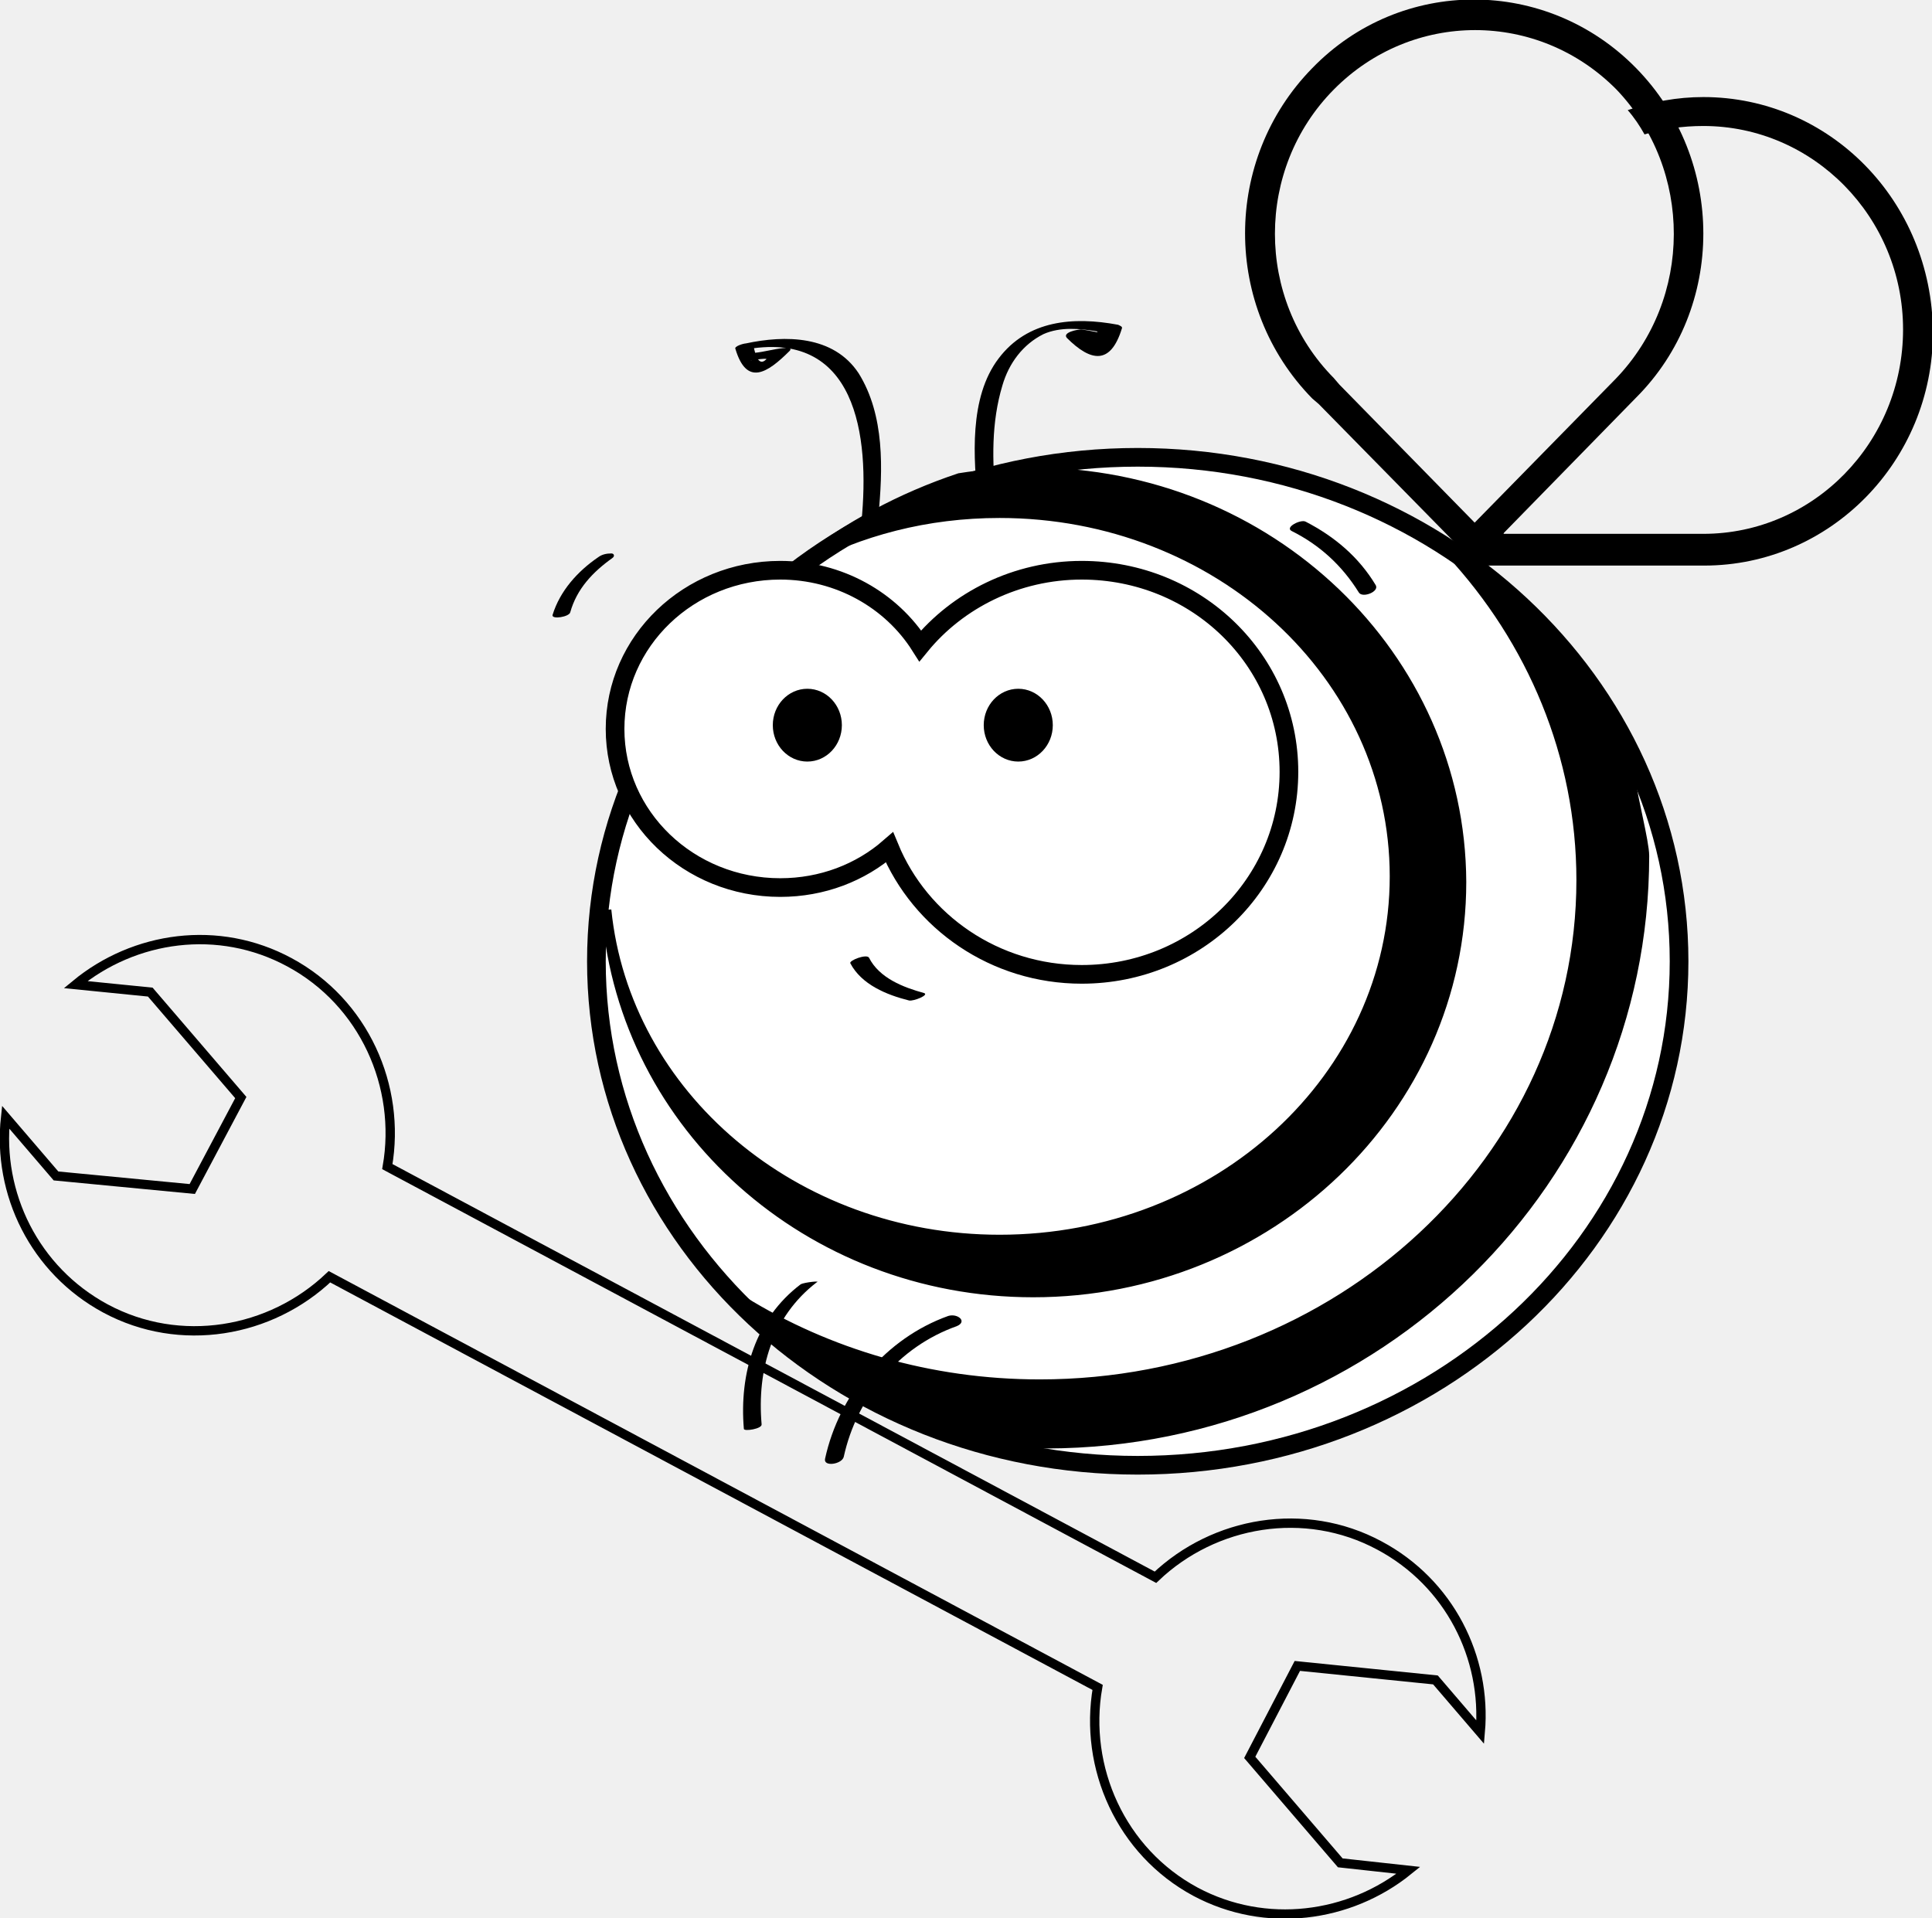
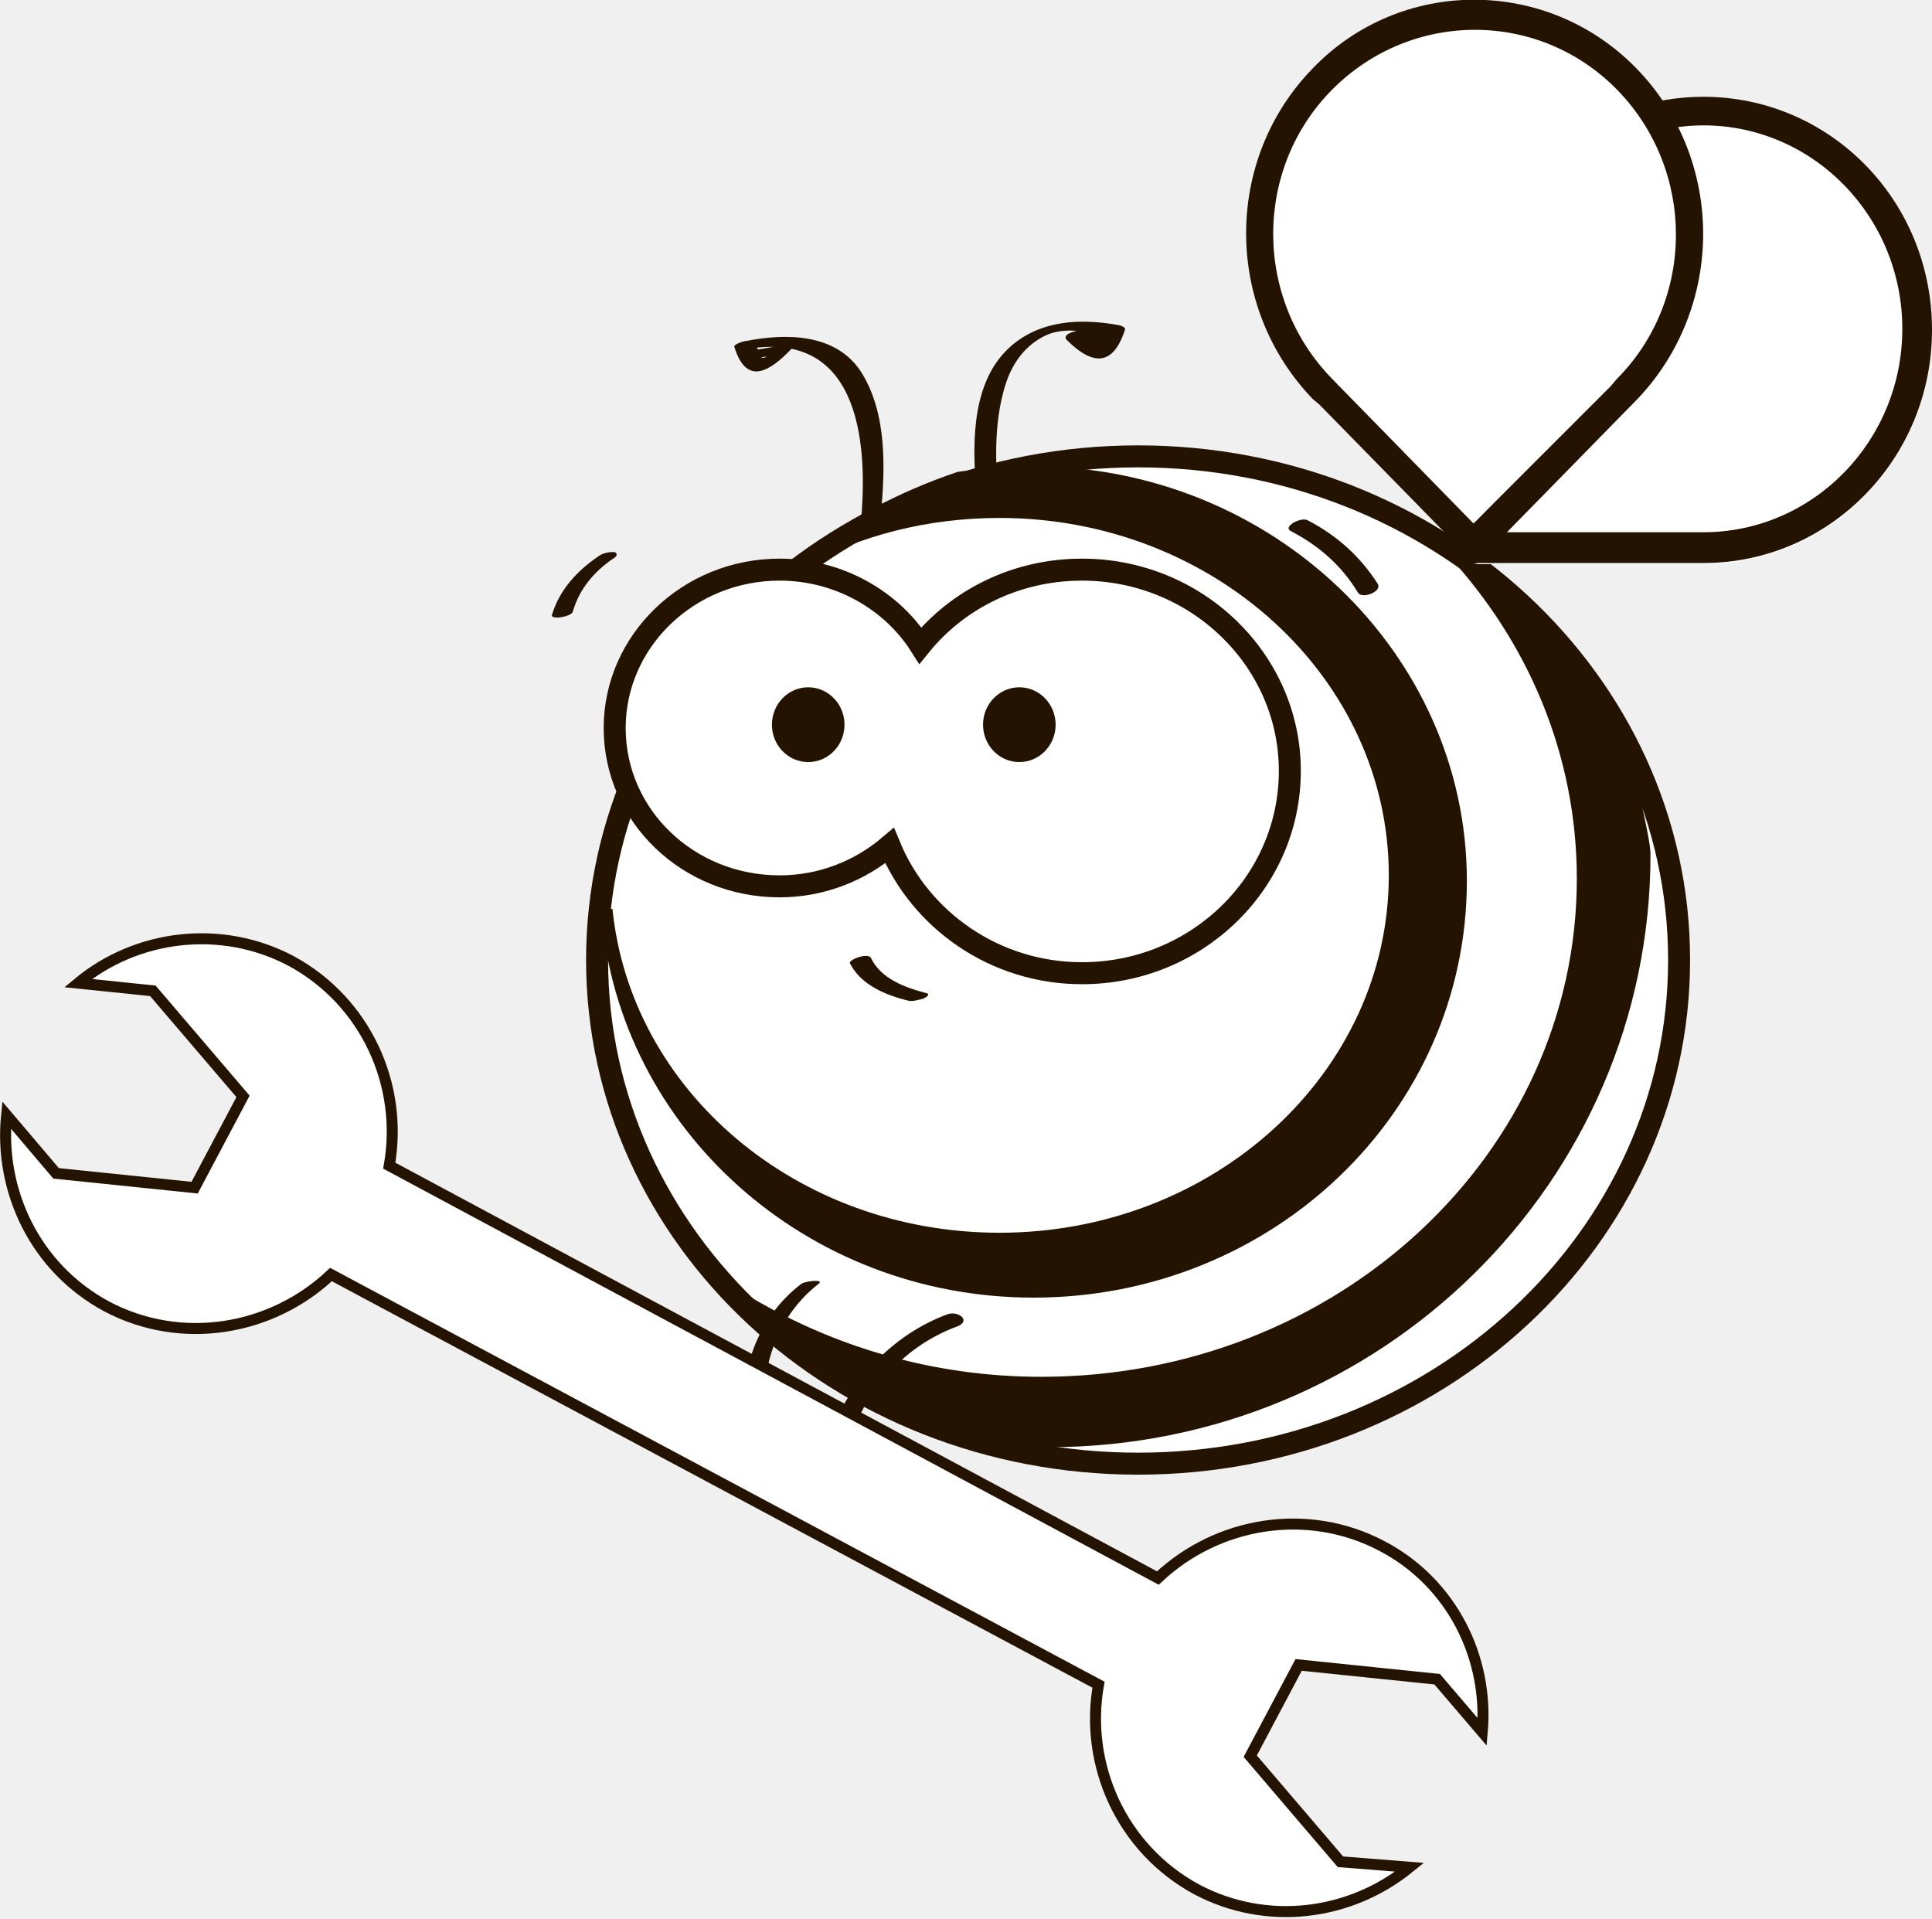
- <svg xmlns="http://www.w3.org/2000/svg" version="1.1" id="Слой_1" x="0px" y="0px" viewBox="0 0 207 205.5" enable-background="new 0 0 207 205.5" xml:space="preserve">
+ <svg xmlns="http://www.w3.org/2000/svg" version="1.1" id="Слой_1" x="0px" y="0px" viewBox="203.5 321 175.7 174.5" enable-background="new 203.5 321 175.7 174.5" xml:space="preserve">
  <g>
-     <ellipse fill="#FFFFFF" stroke="#000000" stroke-width="2" stroke-miterlimit="10" cx="121.9" cy="103" rx="58" ry="54" />
+     <ellipse fill="#FFFFFF" stroke="#231300" stroke-width="2" stroke-miterlimit="10" cx="307" cy="408.3" rx="49.2" ry="45.8" />
    <g>
      <g>
-         <path d="M94.1,55.4c0.5-5.1,0.7-10.9-2.1-15.4c-2.7-4.1-7.9-4.1-12.1-3.2c-0.2,0-1.3,0.3-1.1,0.6c1.2,4,3.4,2.6,5.8,0.2     c0.4-0.4-0.6-0.3-0.7-0.3c-1,0.1-2,0.4-3,0.5c-0.8,0.1-1.7,0.9-0.3,0.8c-0.9,0.1,1.8-0.3,1.5-0.1c-1,1-1.3-1.2-1.4-1.6     c-0.4,0.2-0.8,0.4-1.1,0.6c12.2-2.4,13.6,9.2,12.7,18.4C92.1,56.2,94,56,94.1,55.4L94.1,55.4z" />
+         <path fill="#231300" d="M283.6,367.9c0.4-4.3,0.6-9.3-1.8-13.1c-2.3-3.5-6.8-3.5-10.4-2.8c-0.2,0-1.3,0.3-1.1,0.6     c1.1,3.5,3.2,2.2,5.2,0.1c0.4-0.4-0.6-0.3-0.7-0.3c-0.9,0.1-1.7,0.3-2.5,0.4c-0.8,0.1-1.7,0.9-0.3,0.8c0.9-0.1,1.7-0.3,2.5-0.4     c-0.2-0.1-0.5-0.2-0.7-0.3c-1.2,1.2-1.1,0.6-1.6-0.7c-0.4,0.2-0.8,0.4-1.1,0.6c10.3-2,11.4,7.9,10.7,15.6     C281.6,368.8,283.5,368.5,283.6,367.9L283.6,367.9z" />
      </g>
    </g>
-     <path fill="#FFFFFF" stroke="#000000" stroke-width="2" stroke-miterlimit="10" d="M115.9,61.1c-7,0-13.3,3.2-17.3,8.1   c-3.1-4.9-8.7-8.1-15-8.1c-9.8,0-17.7,7.6-17.7,17c0,9.4,7.9,17,17.7,17c4.5,0,8.6-1.6,11.7-4.3c3.3,8,11.3,13.6,20.6,13.6   c12.3,0,22.2-9.7,22.2-21.7S128.2,61.1,115.9,61.1z" />
-     <ellipse stroke="#000000" stroke-miterlimit="10" cx="86.5" cy="77.7" rx="3.2" ry="3.4" />
-     <ellipse stroke="#000000" stroke-miterlimit="10" cx="109.1" cy="77.7" rx="3.2" ry="3.4" />
+     <path fill="#FFFFFF" stroke="#231300" stroke-width="2" stroke-miterlimit="10" d="M301.9,372.8c-6,0-11.3,2.7-14.7,6.9   c-2.6-4.1-7.4-6.9-12.8-6.9c-8.3,0-15,6.5-15,14.4c0,8,6.7,14.4,15,14.4c3.8,0,7.3-1.4,10-3.7c2.8,6.8,9.6,11.6,17.5,11.6   c10.4,0,18.9-8.2,18.9-18.4C320.8,381,312.3,372.8,301.9,372.8z" />
+     <ellipse fill="#231300" stroke="#231300" stroke-miterlimit="10" cx="277" cy="386.9" rx="2.8" ry="2.9" />
+     <ellipse fill="#231300" stroke="#231300" stroke-miterlimit="10" cx="296.2" cy="386.9" rx="2.8" ry="2.9" />
    <g>
      <g>
-         <path d="M91.1,103.2c1.2,2.3,3.9,3.4,6.3,4c0.5,0.1,2.2-0.6,1.6-0.8c-2.2-0.6-4.8-1.6-5.9-3.8C92.8,102.2,91,102.9,91.1,103.2     L91.1,103.2z" />
+         <path fill="#231300" d="M280.8,408.6c1,2,3.3,2.9,5.3,3.4c0.4,0.1,1-0.1,1.4-0.2c0.2-0.1,0.7-0.4,0.2-0.5c-1.9-0.5-4.1-1.3-5-3.2     C282.4,407.6,280.6,408.3,280.8,408.6L280.8,408.6z" />
      </g>
    </g>
    <g>
      <g>
-         <path d="M61.1,65.6c0.7-2.5,2.4-4.3,4.5-5.8c0.3-0.2,0.2-0.5-0.1-0.5c-0.5,0-1,0.1-1.4,0.4c-2.2,1.5-4.1,3.6-4.9,6.2     C59.1,66.4,61,66.1,61.1,65.6L61.1,65.6z" />
+         <path fill="#231300" d="M255.6,376.6c0.6-2.1,2-3.7,3.8-4.9c0.3-0.2,0.2-0.5-0.1-0.5c-0.5,0-1,0.1-1.4,0.4     c-1.9,1.3-3.5,3-4.2,5.3C253.5,377.4,255.5,377.1,255.6,376.6L255.6,376.6z" />
      </g>
    </g>
    <g>
      <g>
-         <path d="M138.4,56.9c3,1.5,5.4,3.7,7.2,6.6c0.4,0.6,2.2-0.1,1.8-0.8c-1.8-3-4.4-5.2-7.5-6.8C139.4,55.6,137.6,56.5,138.4,56.9     L138.4,56.9z" />
+         <path fill="#231300" d="M320.9,369.3c2.5,1.3,4.6,3.1,6.1,5.6c0.4,0.6,2.2-0.1,1.8-0.8c-1.6-2.5-3.7-4.4-6.4-5.8     C321.8,368,320.1,368.9,320.9,369.3L320.9,369.3z" />
      </g>
    </g>
-     <path stroke="#000000" stroke-miterlimit="10" d="M110.6,50.6c-2.7,0-5.3,0.2-7.8,0.6c-6.3,2.1-12,5.2-17,9.1   c6.3-3.4,13.5-5.3,21.3-5.3c23.4,0,42.3,17.4,42.3,38.9c0,21.5-18.9,38.9-42.3,38.9c-22,0-40.1-15.5-42.1-35.3c0,0.2,0,0.3,0,0.5   c1.9,22.7,21.6,40.5,45.7,40.5c25.3,0,45.9-19.7,45.9-44C156.5,70.3,136,50.6,110.6,50.6z" />
+     <path fill="#231300" stroke="#231300" stroke-miterlimit="10" d="M297.4,363.9c-2.3,0-4.5,0.2-6.7,0.5c-5.3,1.8-10.2,4.4-14.4,7.7   c5.3-2.9,11.5-4.5,18.1-4.5c19.8,0,35.9,14.8,35.9,33c0,18.2-16.1,33-35.9,33c-18.7,0-34-13.1-35.7-29.9c0,0.1,0,0.3,0,0.4   c1.6,19.2,18.3,34.4,38.8,34.4c21.5,0,38.9-16.7,38.9-37.4C336.4,380.7,318.9,363.9,297.4,363.9z" />
    <g>
      <g>
-         <path d="M106.7,53.5c-0.4-4.1-0.5-8.2,0.7-12.2c0.7-2.4,2.2-4.4,4.4-5.5c1.8-0.8,3.9-0.6,5.7-0.3c0.6,0.5,0.6,1,0,1.2     c-0.5-0.4-0.9-0.9-1.4-1.3c-0.5,0.3-1,0.6-1.5,0.9c1,0.1,2,0.4,3,0.5c0.6,0.1,2.3-0.8,1.2-1c-1-0.1-2-0.4-3-0.5     c-0.3,0-2,0.3-1.5,0.9c2.6,2.6,4.7,2.9,5.9-1c0.1-0.2-0.2-0.3-0.4-0.4c-4.8-0.9-9.7-0.5-12.8,3.6c-3.2,4.2-2.7,10.7-2.2,15.6     C104.9,54.6,106.8,54.2,106.7,53.5L106.7,53.5z" />
+         <path fill="#231300" d="M294.3,366.4c-0.3-3.5-0.4-7,0.6-10.3c0.6-2,1.8-3.7,3.7-4.6c1.5-0.7,3.2-0.4,4.7-0.2     c0.3,0.3,0.4,0.6,0.2,0.9c-0.4-0.4-0.8-0.8-1.2-1.1c-0.5,0.3-1,0.6-1.5,0.9c0.9,0.1,1.7,0.3,2.5,0.4c0.6,0.1,2.3-0.8,1.2-1     c-0.9-0.1-1.7-0.3-2.5-0.4c-0.3,0-2,0.3-1.5,0.9c2.3,2.3,4.2,2.5,5.3-0.9c0.1-0.2-0.2-0.3-0.4-0.4c-4.1-0.8-8.4-0.4-11.1,3.1     c-2.7,3.6-2.3,9.1-1.9,13.3C292.4,367.4,294.3,367,294.3,366.4L294.3,366.4z" />
      </g>
    </g>
-     <path stroke="#000000" stroke-miterlimit="10" d="M176.2,91.7c0-1.5-1.3-6.4-1.4-7.9c-3.5-11.3-9.6-17.7-19.4-24.6   c8.7,9.4,14,21.7,14,35.1c0,29.8-26,54-58,54c-11.8,0-22.7-3.3-31.8-8.9c7.3,7.1,16.6,12.4,27,15c1.9,0.2,3.7,0.3,5.6,0.3   C147.6,154.6,176.2,126.4,176.2,91.7z" />
-     <path d="M175.3,7.3c-9.6-9.8-25.2-9.8-34.7,0c-9.6,9.8-9.6,25.6,0,35.4l0.7,0.6l16.7,17l17.3-17.7C184.9,33,184.9,17.1,175.3,7.3z    M173.1,40.6L173.1,40.6L158,56l-14.5-14.8l-0.6-0.7c-8.4-8.5-8.4-22.4,0-30.9c8.4-8.5,21.9-8.5,30.3,0   C181.4,18.2,181.4,32,173.1,40.6z" />
-     <path d="M182.5,10.4c-2.8,0-5.5,0.5-8.1,1.4c0.7,0.8,1.3,1.7,1.8,2.6c2-0.6,4.1-0.9,6.3-0.9c11.8,0,21.4,9.8,21.4,21.8   c0,12.1-9.6,21.9-21.4,21.9h-0.1h-21.3v-3.7l-3.1,3.2l0,0v3.9h24.6c13.5,0,24.5-11.2,24.5-25C207,21.5,196,10.4,182.5,10.4z" />
+     <path fill="#231300" stroke="#231300" stroke-miterlimit="10" d="M353.1,398.7c0-1.3-1.1-5.5-1.2-6.7c-2.9-9.6-8.1-15-16.4-20.9   c7.4,8,11.9,18.4,11.9,29.8c0,25.3-22,45.8-49.2,45.8c-10,0-19.2-2.8-27-7.5c6.2,6,14.1,10.5,22.9,12.7c1.6,0.1,3.2,0.2,4.8,0.2   C328.8,452.1,353.1,428.2,353.1,398.7z" />
+     <path fill="#FFFFFF" d="M358.4,329.8c-2.4,0-4.7,0.4-6.8,1.2c0.6,0.7,1.1,1.5,1.5,2.2c1.7-0.5-12.9,33.1-12.9,33.1l-2.6,2.7l0,0   v3.3h20.8c11.5,0,20.8-9.5,20.8-21.2C379.2,339.2,369.9,329.8,358.4,329.8z" />
+     <path fill="#231300" d="M352.3,327.2c-8.1-8.3-21.4-8.3-29.4,0c-8.1,8.3-8.1,21.7,0,30.1l0.6,0.5l14.2,14.5l14.7-15   C360.4,348.9,360.4,335.5,352.3,327.2z M350.4,355.4L350.4,355.4l-12.8,13.1L325.2,356l-0.5-0.6c-7.1-7.2-7.1-19,0-26.2   c7.1-7.2,18.6-7.2,25.7,0C357.5,336.4,357.5,348.2,350.4,355.4z" />
+     <path fill="#231300" d="M358.4,329.8c-2.4,0-4.7,0.4-6.8,1.2c0.6,0.7,1.1,1.5,1.5,2.2c1.7-0.5,3.5-0.8,5.3-0.8   c10,0,18.1,8.3,18.1,18.5c0,10.2-8.1,18.5-18.1,18.5h-0.1h-18.1v-3.2l-2.6,2.7l0,0v3.3h20.8c11.5,0,20.8-9.5,20.8-21.2   C379.2,339.2,369.9,329.8,358.4,329.8z" />
+     <path fill="#FFFFFF" d="M324.6,355.4L324.6,355.4l12.9,13.2l12.5-12.5l0.5-0.6c7.2-7.2,7.2-19,0.1-26.3c-7.1-7.3-18.7-7.3-25.9-0.1   C317.5,336.3,317.5,348.1,324.6,355.4z" />
  </g>
  <g>
    <g>
-       <path d="M85.8,137.6c-4.9,3.7-6.6,9.6-6.1,15.5c0,0.3,2,0,1.9-0.5c-0.5-5.8,1.1-11.5,5.9-15.2C88,137.2,86.2,137.4,85.8,137.6    L85.8,137.6z" />
+       <path fill="#231300" d="M276.3,437.8c-4.1,3.2-5.6,8.1-5.2,13.2c0,0.3,2,0,1.9-0.5c-0.4-4.9,1-9.7,5-12.8    C278.4,437.3,276.6,437.5,276.3,437.8L276.3,437.8z" />
    </g>
  </g>
  <g>
    <g>
-       <path d="M101.6,141c-6.7,2.4-11.7,8.4-13.2,15.3c-0.2,0.9,1.8,0.6,2-0.2c1.4-6.4,5.9-11.8,12.1-14    C103.7,141.6,102.6,140.7,101.6,141L101.6,141z" />
+       <path fill="#231300" d="M289.7,440.5c-5.7,2.1-10,7.2-11.3,13.1c-0.2,0.9,1.8,0.6,2-0.2c1.2-5.4,5-9.9,10.2-11.8    C291.8,441.1,290.7,440.2,289.7,440.5L289.7,440.5z" />
    </g>
  </g>
-   <path fill="none" stroke="#000000" stroke-miterlimit="10" d="M143.6,199.6l-9.7-11.3l5.1-9.8l14.8,1.5l4.8,5.6  c0.7-8-3.3-16-10.8-20c-8-4.3-17.7-2.6-24,3.4l-82.3-44c1.5-8.6-2.5-17.6-10.5-21.9c-7.6-4.1-16.6-2.8-22.9,2.4l8,0.8l9.7,11.3  l-5.2,9.8L6,126l-5.4-6.3c-0.9,8.2,3.1,16.4,10.7,20.5c8,4.3,17.7,2.6,24-3.4l82.3,44c-1.5,8.6,2.5,17.6,10.5,21.9  c7.5,4,16.5,2.8,22.8-2.3L143.6,199.6z" />
+   <path fill="#FFFFFF" stroke="#231300" stroke-miterlimit="10" d="M325.4,490.3l-8.2-9.6l4.4-8.3l12.6,1.3l4.1,4.8  c0.6-6.8-2.8-13.6-9.1-16.9c-6.8-3.6-15-2.2-20.4,2.9L238.9,427c1.3-7.3-2.1-14.9-8.9-18.6c-6.4-3.4-14.1-2.4-19.4,2l6.8,0.7  l8.2,9.6l-4.4,8.3l-12.6-1.3l-4.5-5.3c-0.7,6.9,2.6,13.9,9.1,17.4c6.8,3.6,15,2.2,20.4-2.9l69.8,37.3c-1.3,7.3,2.1,14.9,8.9,18.6  c6.4,3.4,14,2.4,19.4-2L325.4,490.3z" />
</svg>
